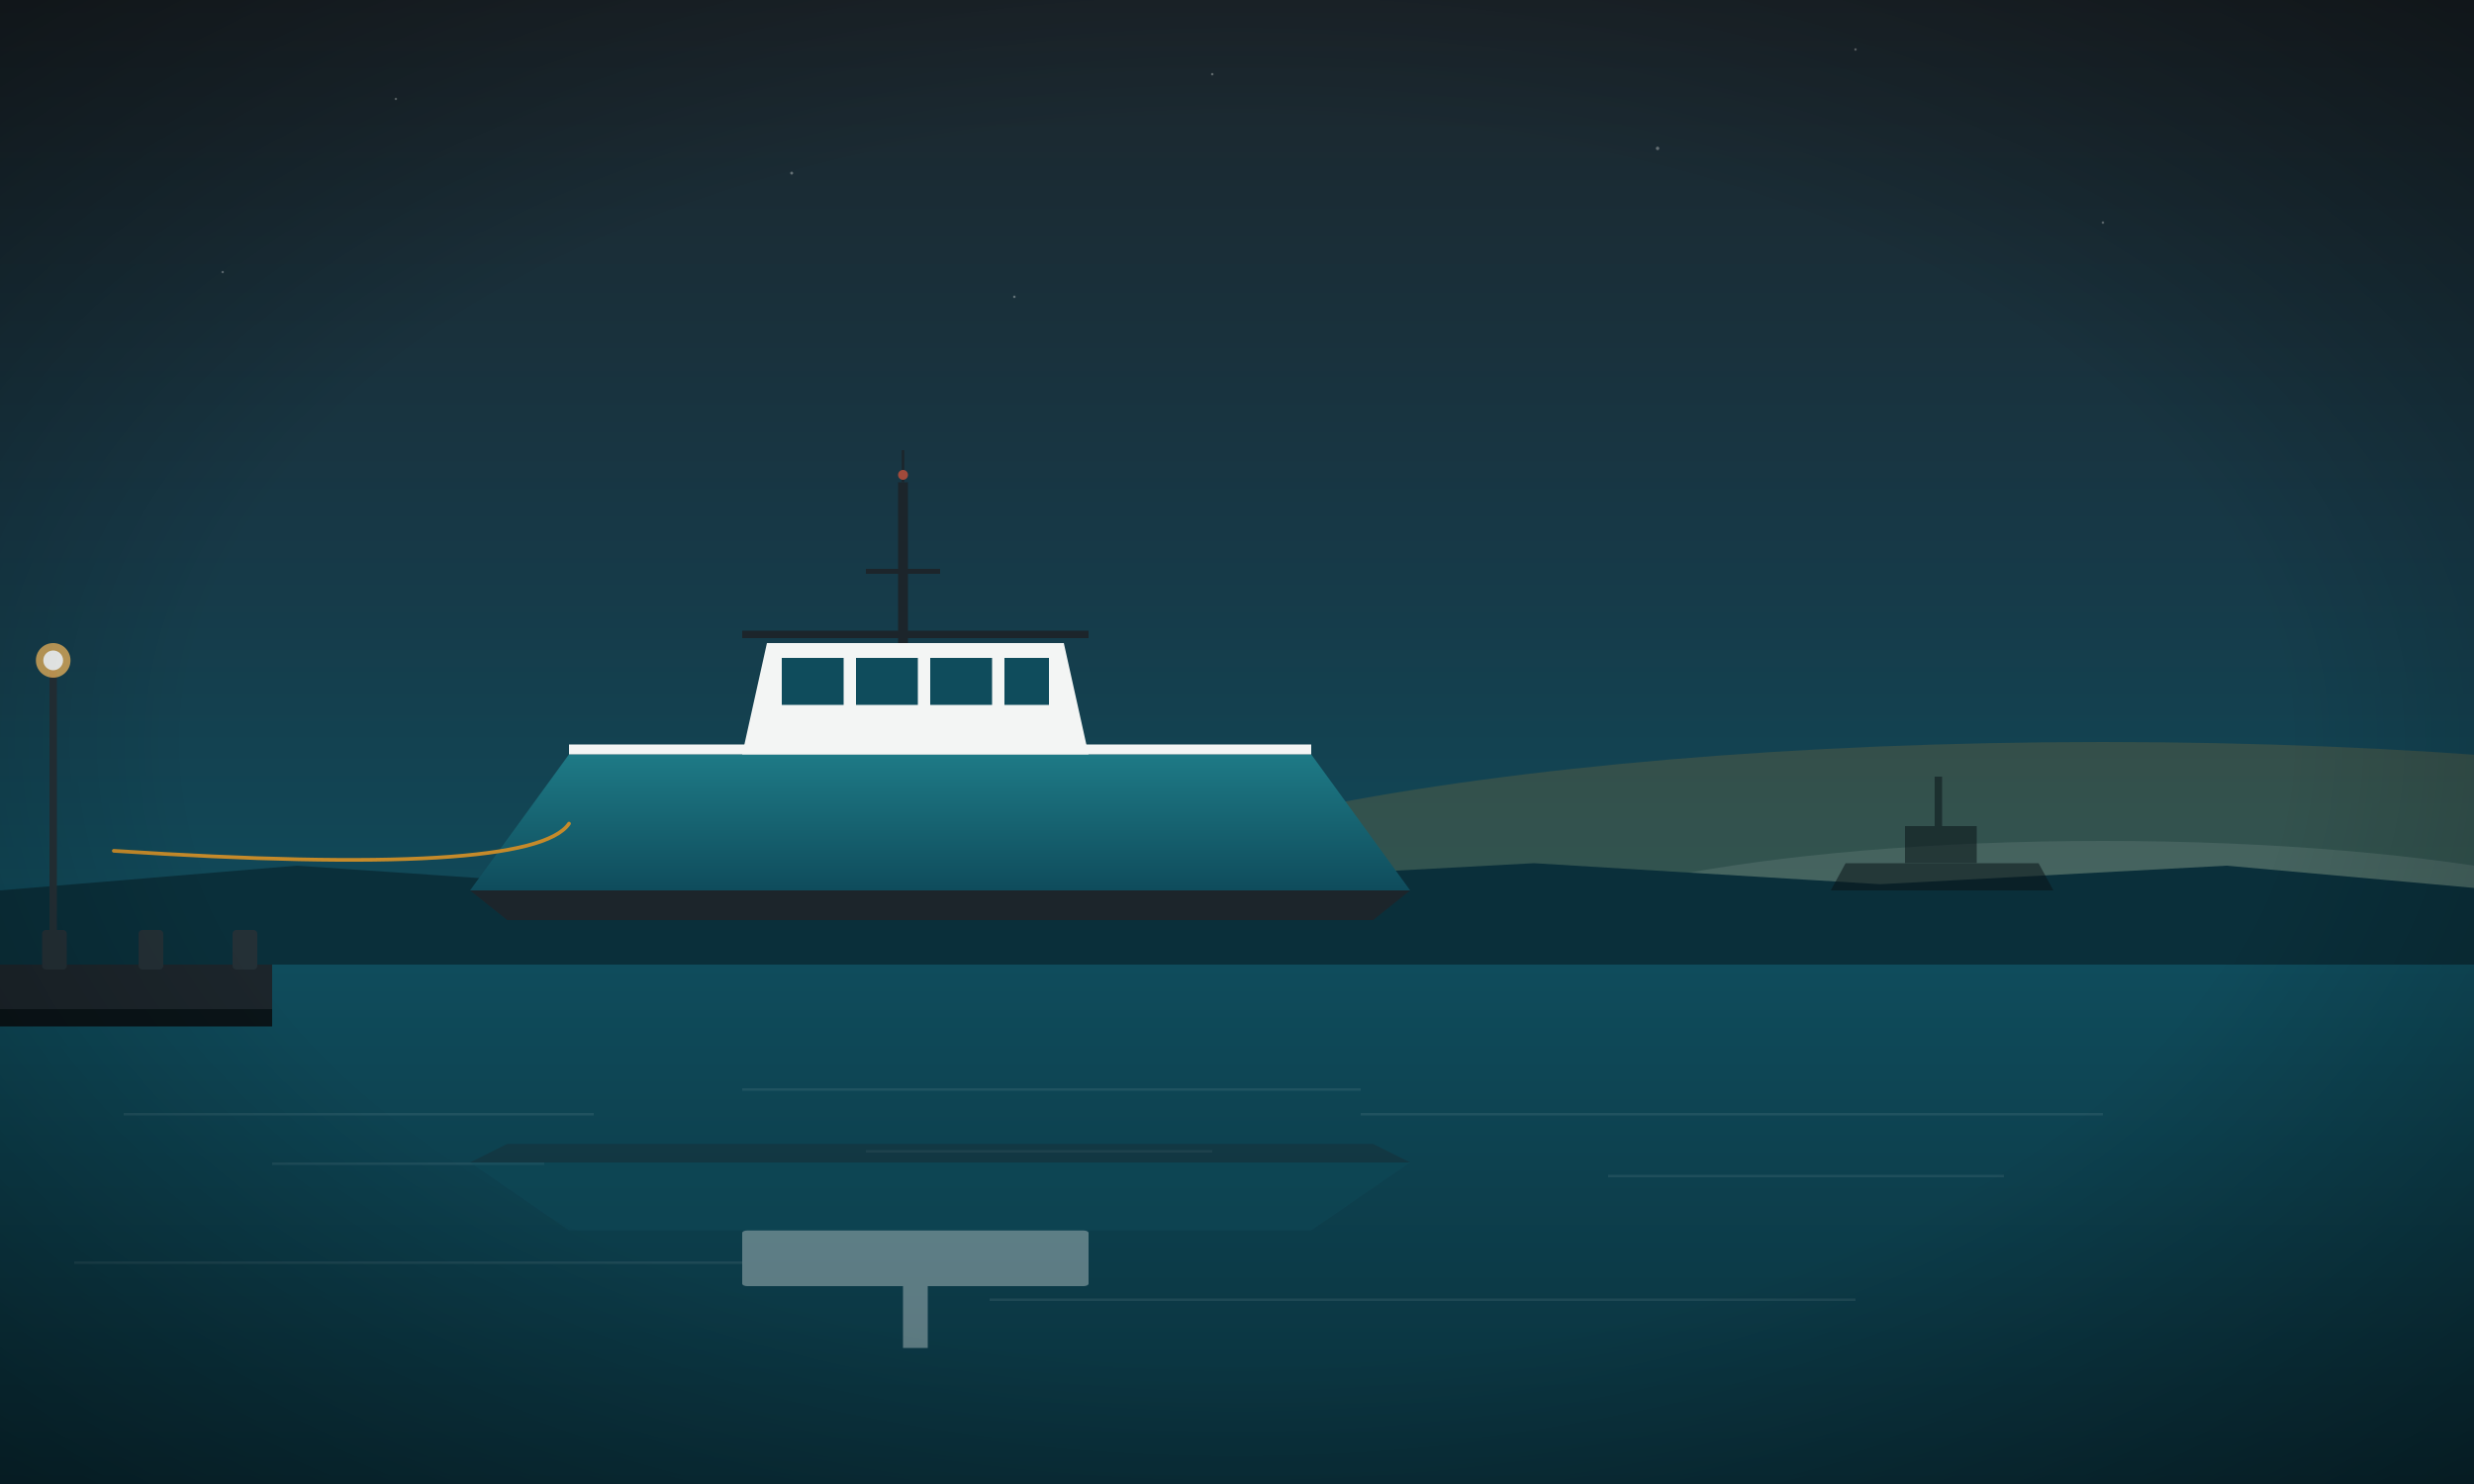
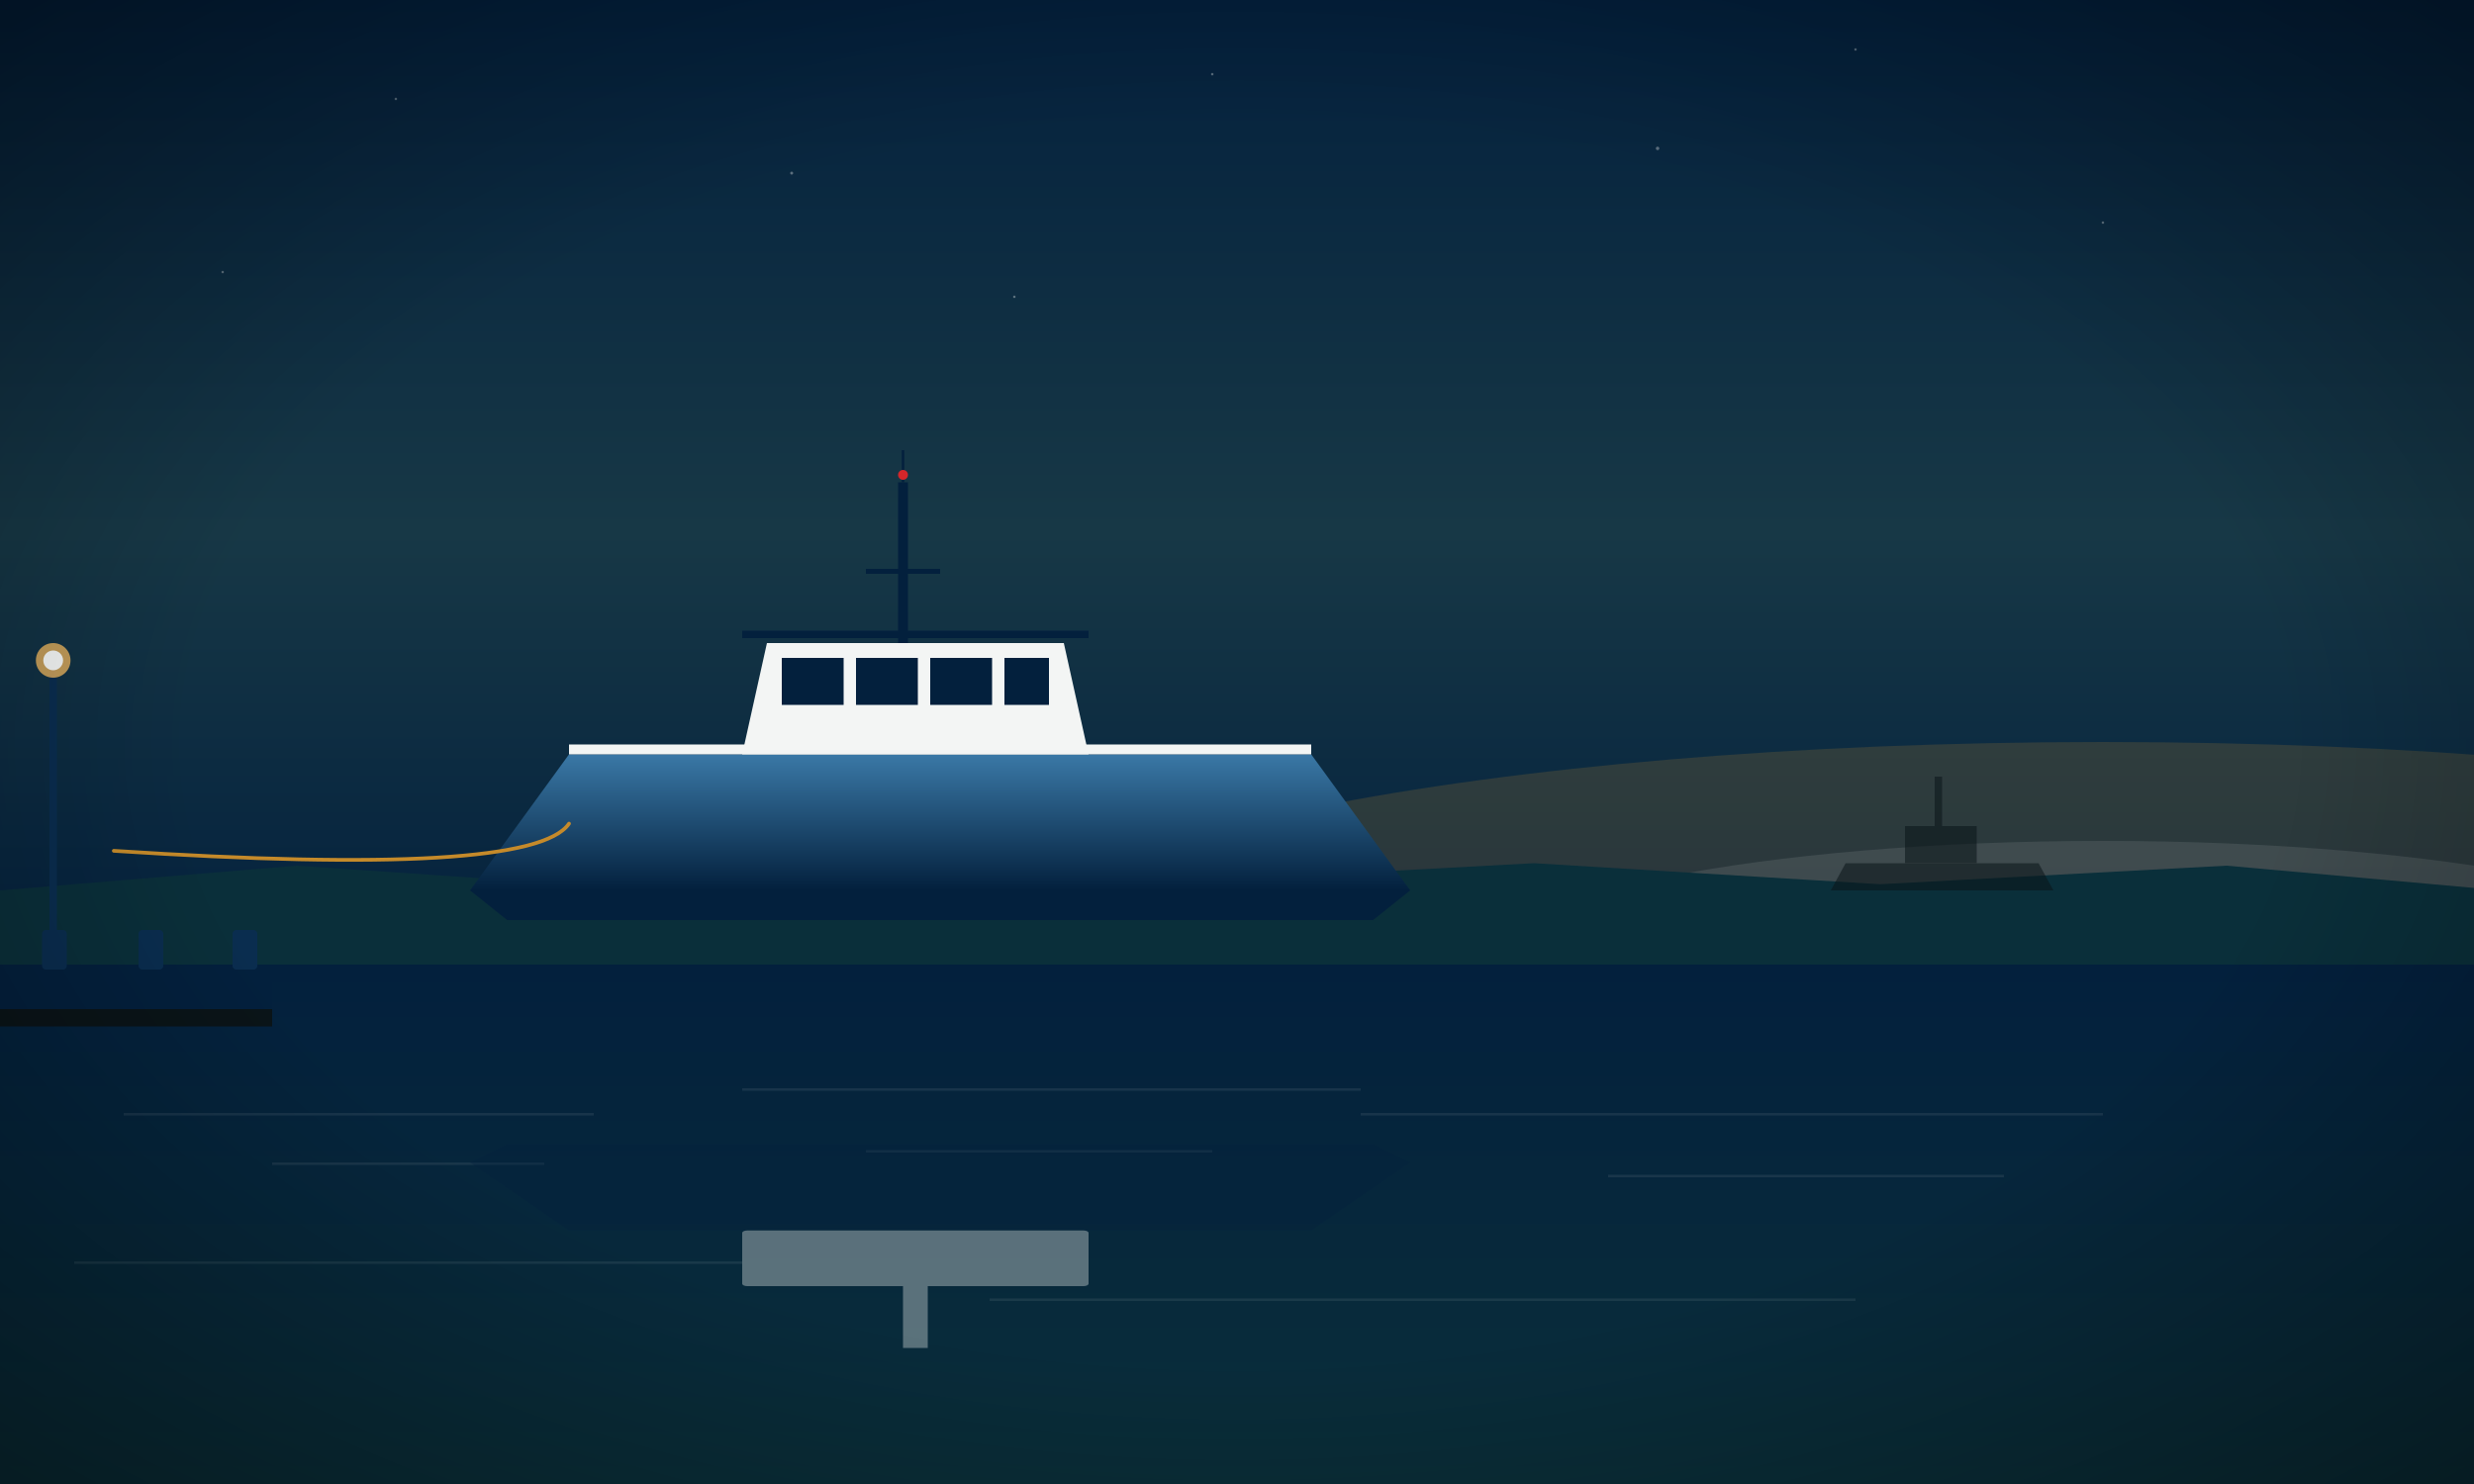
<svg xmlns="http://www.w3.org/2000/svg" viewBox="0 0 2000 1200" preserveAspectRatio="xMidYMid slice" role="img" aria-label="Coded vessel at harbour at first light">
  <defs>
    <linearGradient id="sky" x1="0" y1="0" x2="0" y2="1">
-       <stop offset="0%" stop-color="#1C252B" />
+       <stop offset="0%" stop-color="#03203D" />
      <stop offset="55%" stop-color="#173846" />
-       <stop offset="100%" stop-color="#0F4C5C" />
+       <stop offset="100%" stop-color="#03203D" />
    </linearGradient>
    <linearGradient id="water" x1="0" y1="0" x2="0" y2="1">
-       <stop offset="0%" stop-color="#0F4C5C" />
+       <stop offset="0%" stop-color="#03203D" />
      <stop offset="100%" stop-color="#0A2F3A" />
    </linearGradient>
    <linearGradient id="hull" x1="0" y1="0" x2="0" y2="1">
-       <stop offset="0%" stop-color="#1E7A86" />
-       <stop offset="100%" stop-color="#0F4C5C" />
+       <stop offset="0%" stop-color="#3A78A6" />
+       <stop offset="100%" stop-color="#03203D" />
    </linearGradient>
  </defs>
  <rect width="2000" height="780" fill="url(#sky)" />
  <g fill="#F3F5F4" opacity=".35">
    <circle cx="320" cy="80" r="1" />
    <circle cx="640" cy="140" r="1.2" />
    <circle cx="980" cy="60" r="1" />
    <circle cx="1340" cy="120" r="1.4" />
    <circle cx="1700" cy="180" r="1" />
    <circle cx="180" cy="220" r="1" />
    <circle cx="1500" cy="40" r="1" />
    <circle cx="820" cy="240" r="1" />
  </g>
  <ellipse cx="1700" cy="780" rx="900" ry="180" fill="#C58A2A" opacity=".18" />
  <ellipse cx="1700" cy="780" rx="500" ry="100" fill="#F3F5F4" opacity=".10" />
  <path d="M 0 720 L 240 700 L 460 715 L 720 690 L 980 712 L 1240 698 L 1520 715 L 1800 700 L 2000 718 L 2000 800 L 0 800 Z" fill="#0A2F3A" />
  <rect y="780" width="2000" height="420" fill="url(#water)" />
  <g fill="#F3F5F4" opacity=".08">
    <rect x="100" y="900" width="380" height="2" />
    <rect x="220" y="940" width="220" height="2" />
    <rect x="600" y="880" width="500" height="2" />
    <rect x="700" y="930" width="280" height="2" />
    <rect x="1100" y="900" width="600" height="2" />
    <rect x="1300" y="950" width="320" height="2" />
    <rect x="60" y="1020" width="540" height="2" />
    <rect x="800" y="1050" width="700" height="2" />
  </g>
  <g>
-     <rect x="0" y="780" width="220" height="36" fill="#1C252B" />
+     <rect x="0" y="780" width="220" height="36" fill="#03203D" />
    <rect x="0" y="816" width="220" height="14" fill="#0A1418" />
-     <rect x="34" y="752" width="20" height="32" rx="3" fill="#243036" />
-     <rect x="112" y="752" width="20" height="32" rx="3" fill="#243036" />
-     <rect x="188" y="752" width="20" height="32" rx="3" fill="#243036" />
-     <rect x="40" y="540" width="6" height="220" fill="#243036" />
+     <rect x="34" y="752" width="20" height="32" rx="3" fill="#0A2D4F" />
+     <rect x="112" y="752" width="20" height="32" rx="3" fill="#0A2D4F" />
+     <rect x="188" y="752" width="20" height="32" rx="3" fill="#0A2D4F" />
+     <rect x="40" y="540" width="6" height="220" fill="#0A2D4F" />
    <circle cx="43" cy="534" r="14" fill="#FCBF60" opacity=".75" />
    <circle cx="43" cy="534" r="8" fill="#F3F5F4" />
  </g>
  <g transform="translate(1480 720)" opacity=".55">
    <path d="M 0 0 L 180 0 L 168 -22 L 12 -22 Z" fill="#0A1418" />
    <rect x="60" y="-52" width="58" height="30" fill="#0A1418" />
    <rect x="84" y="-92" width="6" height="40" fill="#0A1418" />
  </g>
  <g transform="translate(380 720)">
    <g transform="translate(0 220) scale(1, -.5)" opacity=".35">
-       <path d="M 0 0 L 760 0 L 680 -110 L 80 -110 Z" fill="#0F4C5C" />
-       <path d="M 0 0 L 760 0 L 730 30 L 30 30 Z" fill="#1C252B" />
+       <path d="M 0 0 L 760 0 L 680 -110 L 80 -110 Z" fill="#03203D" />
+       <path d="M 0 0 L 760 0 L 730 30 L 30 30 Z" fill="#03203D" />
      <rect x="220" y="-200" width="280" height="90" rx="4" fill="#F3F5F4" />
      <rect x="350" y="-300" width="20" height="100" fill="#F3F5F4" />
    </g>
    <path d="M 0 0 L 760 0 L 680 -110 L 80 -110 Z" fill="url(#hull)" />
-     <path d="M 0 0 L 760 0 L 730 24 L 30 24 Z" fill="#1C252B" />
+     <path d="M 0 0 L 760 0 L 730 24 L 30 24 Z" fill="#03203D" />
    <rect x="80" y="-118" width="600" height="8" fill="#F3F5F4" />
    <path d="M 220 -110 L 500 -110 L 480 -200 L 240 -200 Z" fill="#F3F5F4" />
-     <rect x="252" y="-188" width="50" height="38" fill="#0F4C5C" />
-     <rect x="312" y="-188" width="50" height="38" fill="#0F4C5C" />
-     <rect x="372" y="-188" width="50" height="38" fill="#0F4C5C" />
-     <rect x="432" y="-188" width="36" height="38" fill="#0F4C5C" />
-     <rect x="220" y="-210" width="280" height="6" fill="#1C252B" />
-     <rect x="346" y="-330" width="8" height="130" fill="#1C252B" />
-     <rect x="320" y="-260" width="60" height="4" fill="#1C252B" />
-     <rect x="349" y="-356" width="2" height="26" fill="#1C252B" />
-     <circle cx="350" cy="-336" r="4" fill="#A14A3B" />
+     <rect x="252" y="-188" width="50" height="38" fill="#03203D" />
+     <rect x="312" y="-188" width="50" height="38" fill="#03203D" />
+     <rect x="372" y="-188" width="50" height="38" fill="#03203D" />
+     <rect x="432" y="-188" width="36" height="38" fill="#03203D" />
+     <rect x="220" y="-210" width="280" height="6" fill="#03203D" />
+     <rect x="346" y="-330" width="8" height="130" fill="#03203D" />
+     <rect x="320" y="-260" width="60" height="4" fill="#03203D" />
+     <rect x="349" y="-356" width="2" height="26" fill="#03203D" />
+     <circle cx="350" cy="-336" r="4" fill="#D3262A" />
    <path d="M 80 -54 Q 50 -10, -288 -32" stroke="#C58A2A" stroke-width="3" fill="none" stroke-linecap="round" />
  </g>
  <rect width="2000" height="1200" fill="url(#vig)" pointer-events="none" />
  <defs>
    <radialGradient id="vig" cx="50%" cy="50%" r="70%">
      <stop offset="60%" stop-color="#000" stop-opacity="0" />
      <stop offset="100%" stop-color="#000" stop-opacity="0.4" />
    </radialGradient>
  </defs>
</svg>
